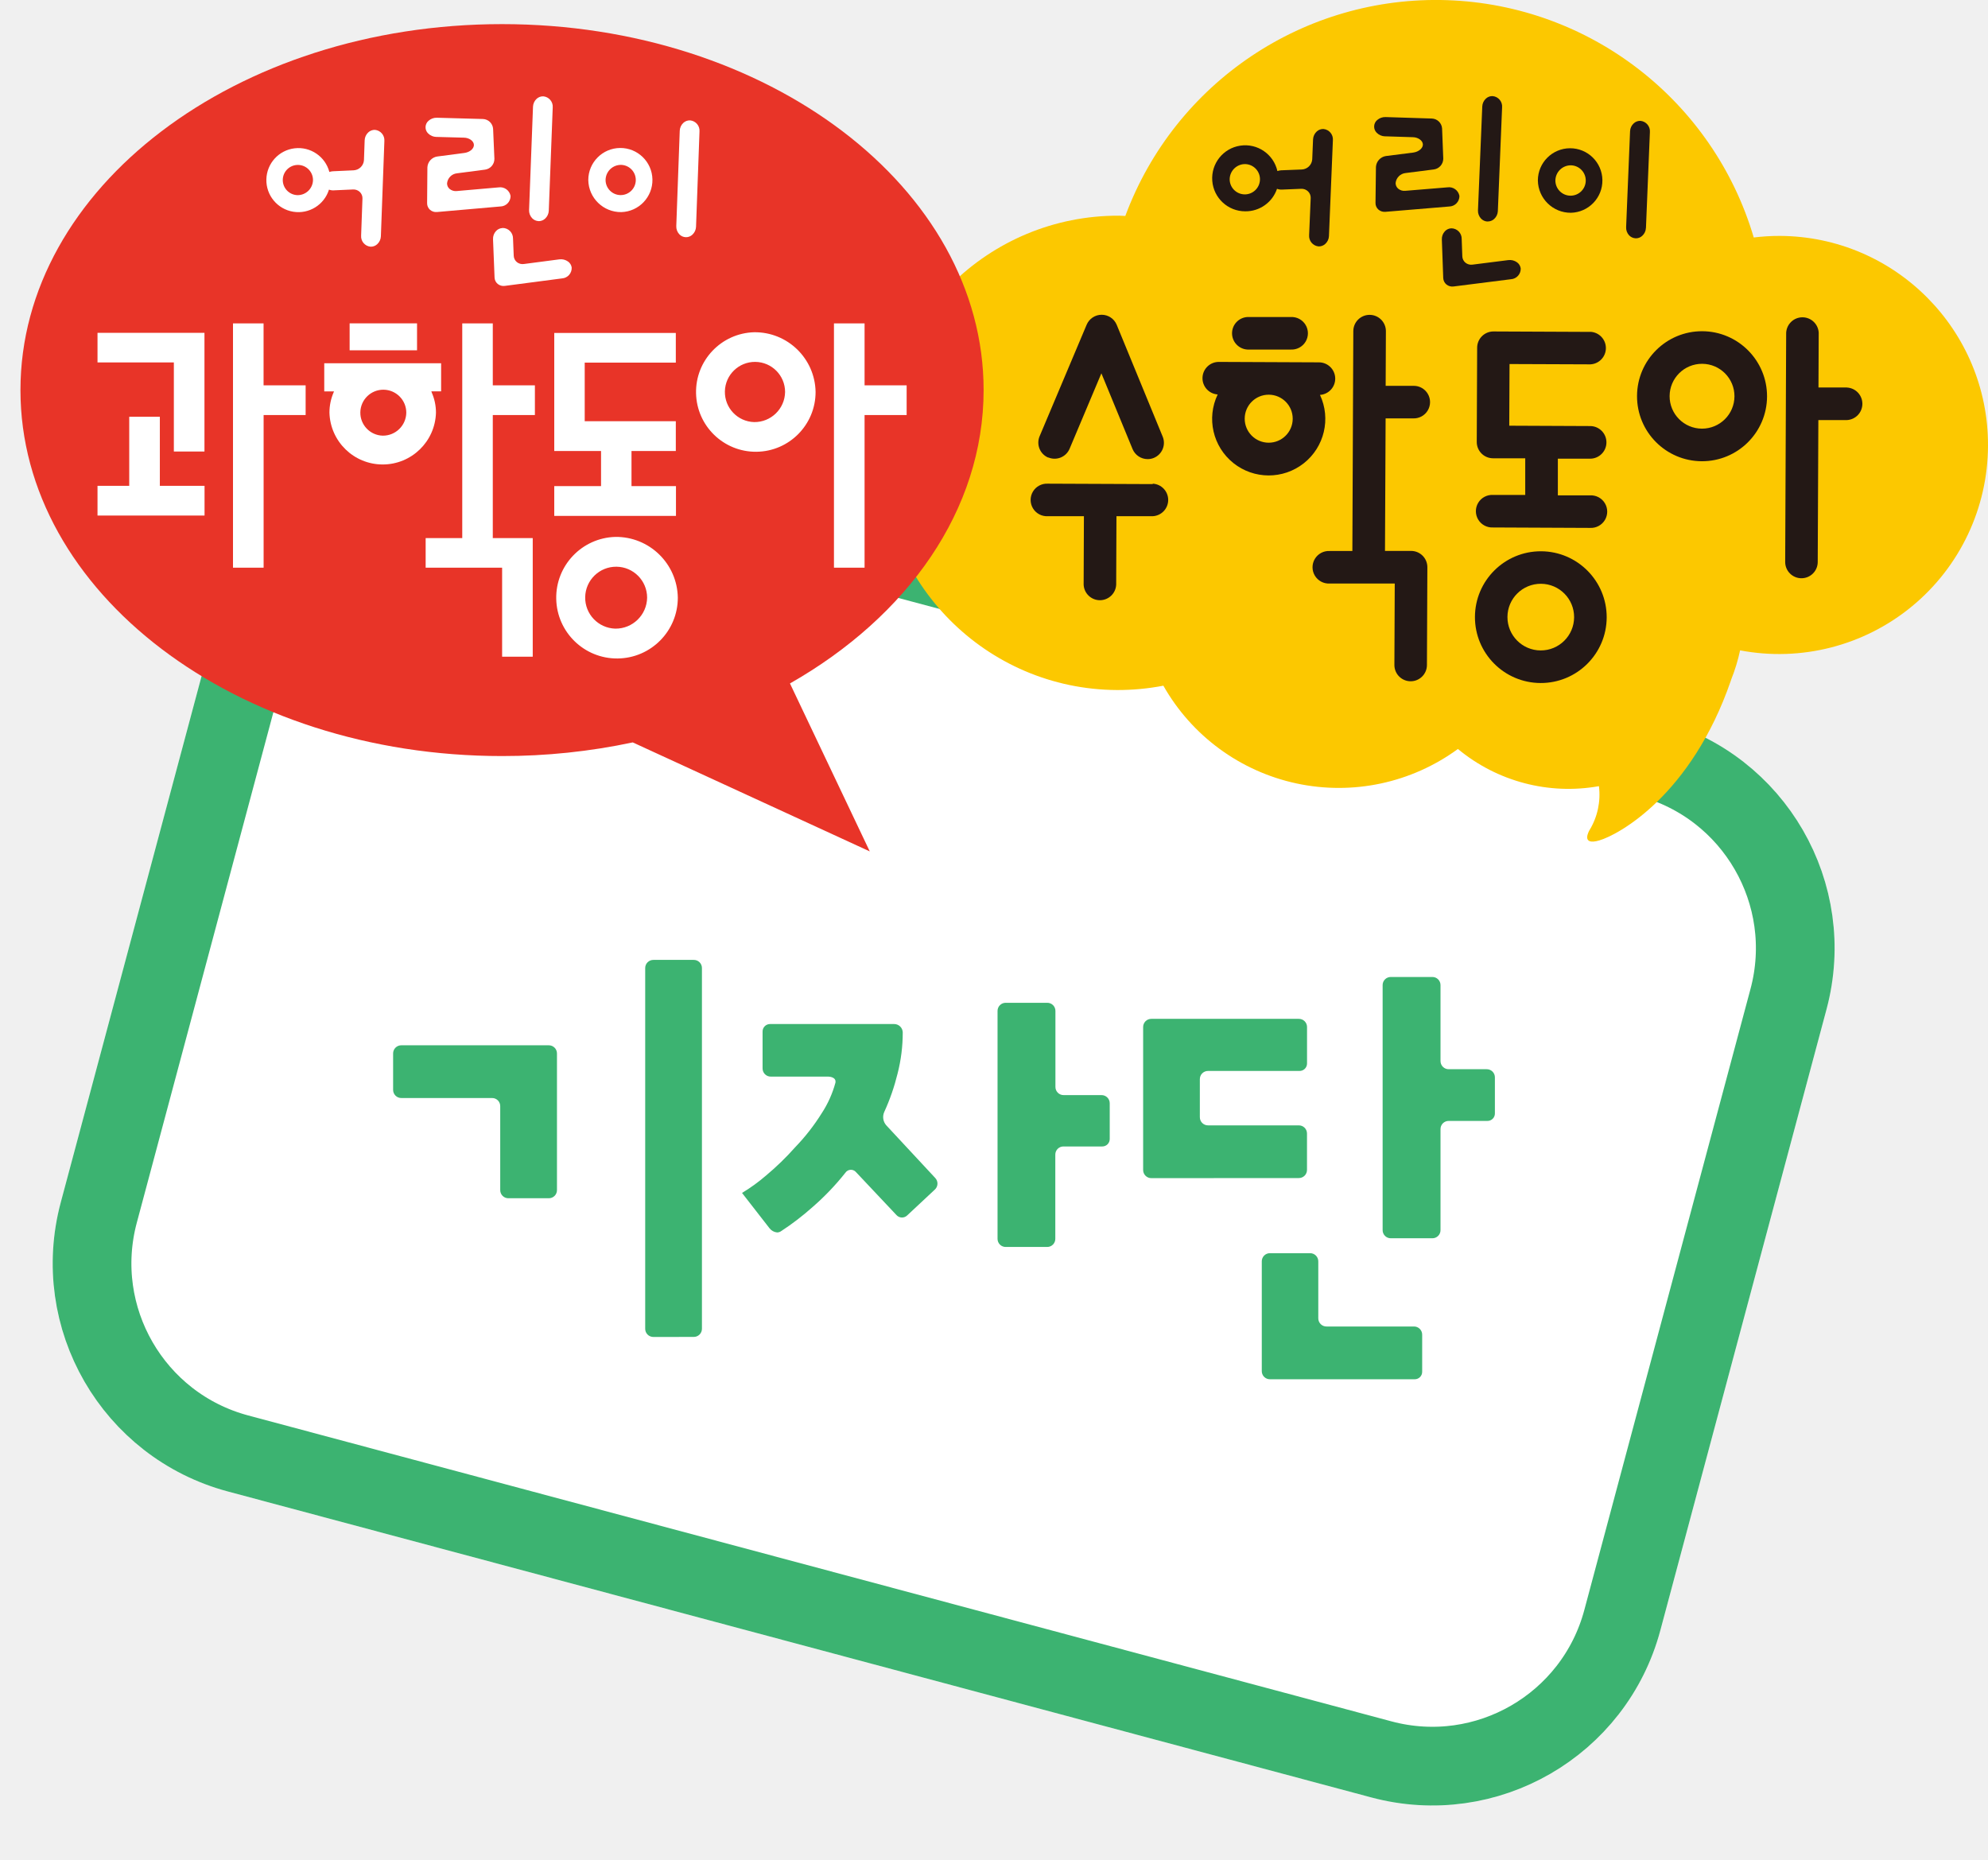
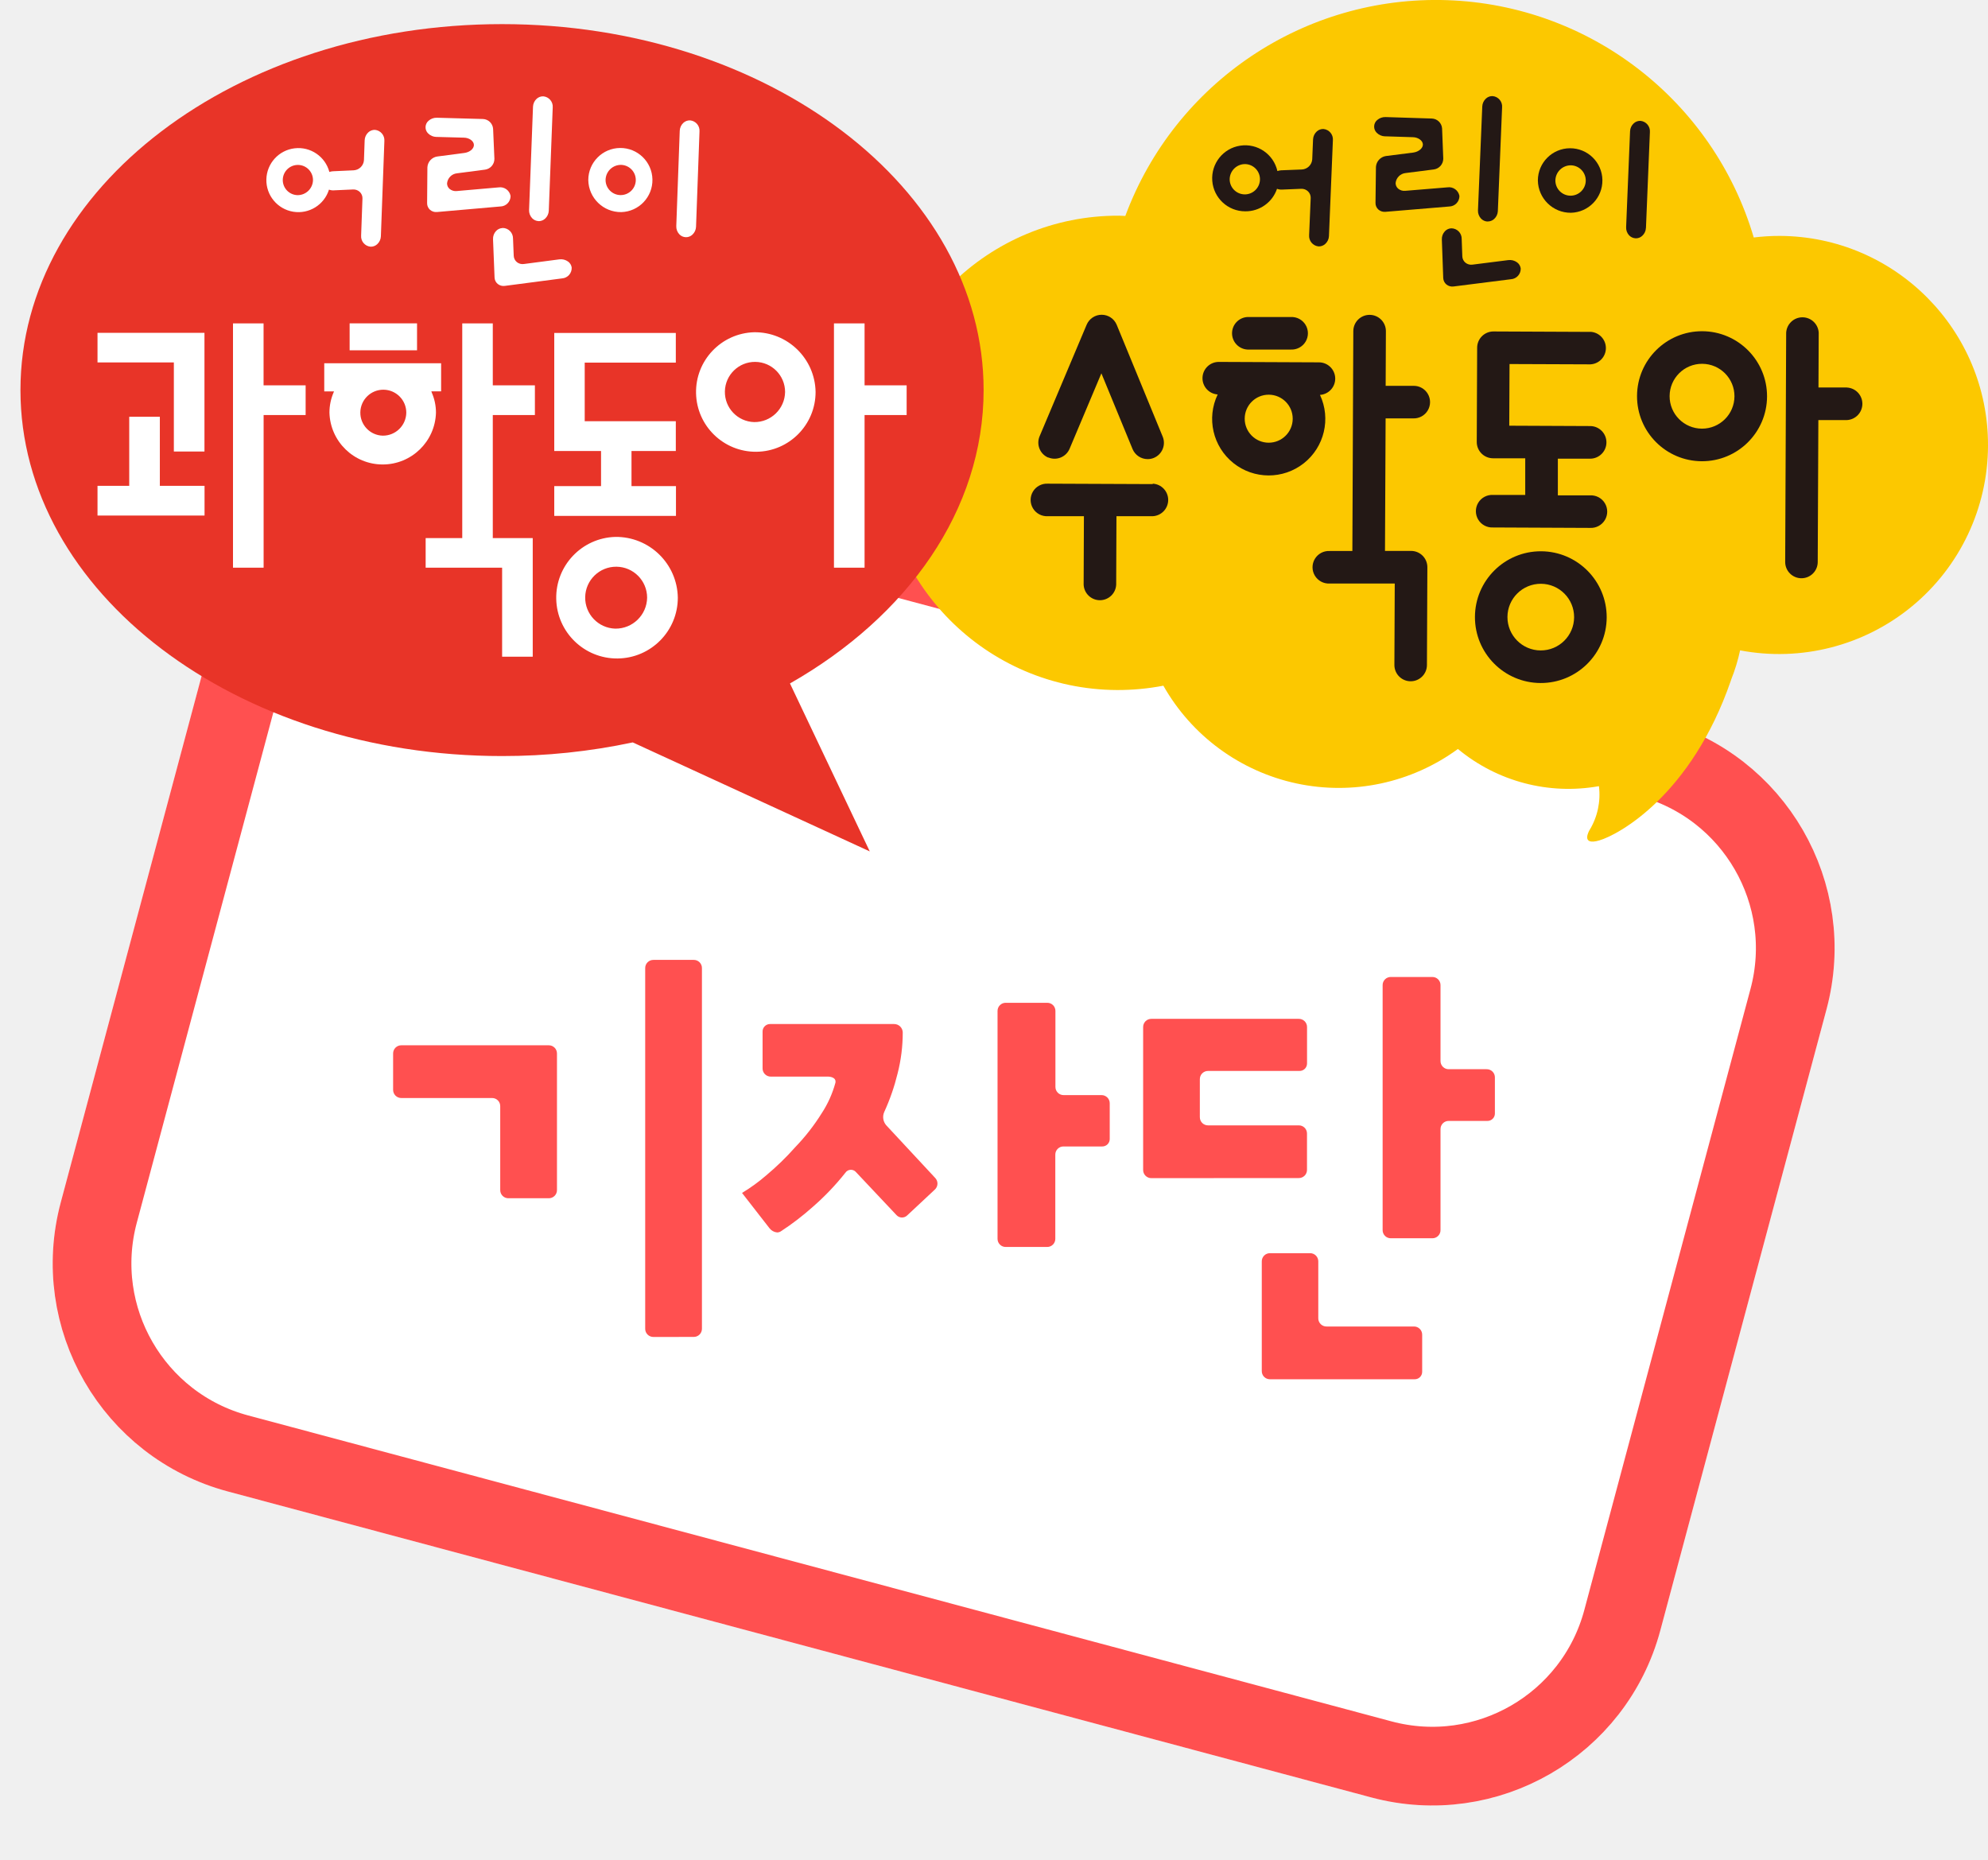
<svg xmlns="http://www.w3.org/2000/svg" width="50.52" height="47.255" viewBox="0 0 50.52 47.255">
  <defs>
    <clipPath id="su73gz8f5a">
      <path data-name="사각형 1620" style="fill:none" d="M0 0h50v21.638H0z" />
    </clipPath>
  </defs>
-   <g data-name="사각형 1653" transform="rotate(14.98 -30.471 32.32)" style="stroke:#3cb371;stroke-width:2px;fill:#fff">
+   <g data-name="사각형 1653" transform="rotate(14.98 -30.471 32.32)" style="stroke:#ff5050;stroke-width:2px;fill:#fff">
    <rect width="42.079" height="28.339" rx="6" style="stroke:none" />
    <rect x="1" y="1" width="40.079" height="26.339" rx="5" style="fill:none" />
  </g>
-   <path data-name="합치기 21" d="M22.286 10.657a.206.206 0 0 1-.211-.211V7.664a.206.206 0 0 1 .211-.211H23.3a.207.207 0 0 1 .211.211v1.441a.207.207 0 0 0 .211.211h2.218a.207.207 0 0 1 .211.211v.936a.189.189 0 0 1-.193.194zM6.617 9.582a.207.207 0 0 1-.211-.211V.211A.207.207 0 0 1 6.617 0h1.02a.206.206 0 0 1 .211.211V9.37a.207.207 0 0 1-.211.211zm8.954-2.287a.206.206 0 0 1-.211-.21V1.3a.206.206 0 0 1 .211-.21h1.05a.206.206 0 0 1 .21.21v1.925a.207.207 0 0 0 .211.211H18a.207.207 0 0 1 .211.211v.9a.189.189 0 0 1-.192.194h-.98a.206.206 0 0 0-.211.211v2.133a.206.206 0 0 1-.21.21zm9.786-.221a.206.206 0 0 1-.211-.21V.645a.206.206 0 0 1 .211-.211h1.049a.206.206 0 0 1 .211.211v1.922a.207.207 0 0 0 .211.211h.961a.206.206 0 0 1 .21.21V3.9a.188.188 0 0 1-.192.192h-.979a.206.206 0 0 0-.211.211v2.561a.206.206 0 0 1-.211.21zm-15.79-.252-.7-.9a4.47 4.47 0 0 0 .612-.444 6.932 6.932 0 0 0 .742-.721 5.229 5.229 0 0 0 .67-.859 2.721 2.721 0 0 0 .349-.776c.03-.156-.182-.156-.182-.156H9.6a.207.207 0 0 1-.211-.211v-.931a.189.189 0 0 1 .192-.194h3.15a.218.218 0 0 1 .22.211 4.191 4.191 0 0 1-.132 1.05 5.437 5.437 0 0 1-.338.973.317.317 0 0 0 .051.339l1.242 1.336a.207.207 0 0 1-.01.3l-.7.654a.189.189 0 0 1-.272-.008l-1.027-1.09a.17.17 0 0 0-.272.014 6.5 6.5 0 0 1-.827.866 6.708 6.708 0 0 1-.818.626.181.181 0 0 1-.09.025.278.278 0 0 1-.191-.104zm-6.634-.765a.206.206 0 0 1-.211-.21V3.719a.205.205 0 0 0-.21-.209H.211A.207.207 0 0 1 0 3.3v-.919a.207.207 0 0 1 .211-.211h3.742a.207.207 0 0 1 .211.211v3.466a.206.206 0 0 1-.211.21zm16.338-.511a.207.207 0 0 1-.211-.211V1.709a.207.207 0 0 1 .211-.211h3.743a.207.207 0 0 1 .211.211v.921a.189.189 0 0 1-.193.192h-2.319a.207.207 0 0 0-.212.211v.961a.207.207 0 0 0 .212.211h2.3a.206.206 0 0 1 .211.21v.918a.207.207 0 0 1-.211.211z" transform="translate(9.99 24.393)" style="fill:#3cb371;stroke:transparent;stroke-miterlimit:10" />
+   <path data-name="합치기 21" d="M22.286 10.657a.206.206 0 0 1-.211-.211V7.664a.206.206 0 0 1 .211-.211H23.3a.207.207 0 0 1 .211.211v1.441a.207.207 0 0 0 .211.211h2.218a.207.207 0 0 1 .211.211v.936a.189.189 0 0 1-.193.194zM6.617 9.582a.207.207 0 0 1-.211-.211V.211A.207.207 0 0 1 6.617 0h1.02a.206.206 0 0 1 .211.211V9.37a.207.207 0 0 1-.211.211zm8.954-2.287a.206.206 0 0 1-.211-.21V1.3a.206.206 0 0 1 .211-.21h1.05a.206.206 0 0 1 .21.21v1.925a.207.207 0 0 0 .211.211H18a.207.207 0 0 1 .211.211v.9a.189.189 0 0 1-.192.194h-.98a.206.206 0 0 0-.211.211v2.133a.206.206 0 0 1-.21.21zm9.786-.221a.206.206 0 0 1-.211-.21V.645a.206.206 0 0 1 .211-.211h1.049a.206.206 0 0 1 .211.211v1.922a.207.207 0 0 0 .211.211h.961a.206.206 0 0 1 .21.21V3.9a.188.188 0 0 1-.192.192h-.979a.206.206 0 0 0-.211.211v2.561a.206.206 0 0 1-.211.21zm-15.79-.252-.7-.9a4.47 4.47 0 0 0 .612-.444 6.932 6.932 0 0 0 .742-.721 5.229 5.229 0 0 0 .67-.859 2.721 2.721 0 0 0 .349-.776c.03-.156-.182-.156-.182-.156H9.6a.207.207 0 0 1-.211-.211v-.931a.189.189 0 0 1 .192-.194h3.15a.218.218 0 0 1 .22.211 4.191 4.191 0 0 1-.132 1.05 5.437 5.437 0 0 1-.338.973.317.317 0 0 0 .051.339l1.242 1.336a.207.207 0 0 1-.01.3l-.7.654a.189.189 0 0 1-.272-.008l-1.027-1.09a.17.17 0 0 0-.272.014 6.5 6.5 0 0 1-.827.866 6.708 6.708 0 0 1-.818.626.181.181 0 0 1-.09.025.278.278 0 0 1-.191-.104zm-6.634-.765a.206.206 0 0 1-.211-.21V3.719a.205.205 0 0 0-.21-.209H.211A.207.207 0 0 1 0 3.3v-.919a.207.207 0 0 1 .211-.211h3.742a.207.207 0 0 1 .211.211v3.466a.206.206 0 0 1-.211.21zm16.338-.511a.207.207 0 0 1-.211-.211V1.709a.207.207 0 0 1 .211-.211h3.743a.207.207 0 0 1 .211.211v.921a.189.189 0 0 1-.193.192h-2.319a.207.207 0 0 0-.212.211v.961a.207.207 0 0 0 .212.211h2.3a.206.206 0 0 1 .211.21v.918a.207.207 0 0 1-.211.211z" transform="translate(9.99 24.393)" style="fill:#ff5050;stroke:transparent;stroke-miterlimit:10" />
  <g data-name="그룹 32">
    <g data-name="그룹 31" style="clip-path:url(#su73gz8f5a)" transform="translate(.52)">
      <path data-name="패스 610" d="M179.536 11.331a5.313 5.313 0 0 0-5.29-5.336 5.38 5.38 0 0 0-.663.04 8.421 8.421 0 0 0-15.97-.547c-.052 0-.1-.007-.156-.007a6.027 6.027 0 1 0-.054 12.054 6.143 6.143 0 0 0 1.177-.11 5.124 5.124 0 0 0 7.485 1.608 4.4 4.4 0 0 0 3.584.945 1.736 1.736 0 0 1-.242 1.122s-.236.4.254.256 2.334-1.148 3.339-4.056a.221.221 0 0 0 .01-.032 4.58 4.58 0 0 0 .226-.741 5.309 5.309 0 0 0 6.3-5.2" transform="translate(-129.536)" style="fill:#fcc800" />
      <path data-name="패스 611" d="M210.529 24.766a.842.842 0 0 0 .807-.572.308.308 0 0 0 .124.02l.49-.02a.233.233 0 0 1 .174.065.223.223 0 0 1 .068.169l-.04.944a.267.267 0 0 0 .241.286.239.239 0 0 0 .169-.063.284.284 0 0 0 .094-.2l.1-2.435a.265.265 0 0 0-.241-.286.24.24 0 0 0-.169.063.292.292 0 0 0-.094.2l-.021.509a.278.278 0 0 1-.264.257l-.529.021a.351.351 0 0 0-.092.019.839.839 0 1 0-.818 1.023m.005-1.2a.385.385 0 1 1-.4.383.39.39 0 0 1 .4-.383" transform="translate(-179.404 -19.396)" style="fill:#231815" />
      <path data-name="패스 612" d="m238.458 21.083.7.022c.139 0 .257.086.261.183s-.107.19-.245.208l-.694.088a.3.3 0 0 0-.254.276l-.011.915a.219.219 0 0 0 .072.168.236.236 0 0 0 .178.059l1.62-.135a.266.266 0 0 0 .263-.267.269.269 0 0 0-.306-.22l-1.069.088a.243.243 0 0 1-.185-.057.187.187 0 0 1-.062-.141.285.285 0 0 1 .256-.254l.715-.091a.277.277 0 0 0 .24-.276l-.03-.766a.271.271 0 0 0-.261-.252l-1.172-.037a.312.312 0 0 0-.216.075.219.219 0 0 0-.011.325.311.311 0 0 0 .211.09" transform="translate(-203.78 -17.619)" style="fill:#231815" />
      <path data-name="패스 613" d="M256.688 20.059a.24.24 0 0 0 .17-.063.29.29 0 0 0 .094-.2l.108-2.637a.265.265 0 0 0-.24-.286.238.238 0 0 0-.171.063.29.29 0 0 0-.093.2l-.109 2.639a.29.29 0 0 0 .076.209.243.243 0 0 0 .165.077" transform="translate(-219.408 -14.431)" style="fill:#231815" />
      <path data-name="패스 614" d="m283.018 23.977.1-2.433a.266.266 0 0 0-.241-.287.24.24 0 0 0-.169.063.287.287 0 0 0-.094.2l-.1 2.435a.289.289 0 0 0 .075.211.246.246 0 0 0 .165.076.232.232 0 0 0 .169-.063.285.285 0 0 0 .094-.2" transform="translate(-241.71 -18.186)" style="fill:#231815" />
      <path data-name="패스 615" d="M267.824 27.73a.82.82 0 1 0-.84-.823.834.834 0 0 0 .84.823m.005-1.206a.386.386 0 1 1-.4.384.392.392 0 0 1 .4-.384" transform="translate(-228.423 -22.323)" style="fill:#231815" />
      <path data-name="패스 616" d="M252.093 41.177a.227.227 0 0 0-.094-.151.311.311 0 0 0-.222-.055l-.909.115a.232.232 0 0 1-.178-.049.218.218 0 0 1-.08-.163l-.016-.443a.264.264 0 0 0-.262-.268.236.236 0 0 0-.164.074.288.288 0 0 0-.078.211l.035.978a.226.226 0 0 0 .082.165.238.238 0 0 0 .181.05l1.455-.184a.266.266 0 0 0 .251-.279" transform="translate(-213.969 -34.361)" style="fill:#231815" />
      <path data-name="패스 617" d="M179.339 58.988a.414.414 0 0 0 .543-.22l.808-1.917.792 1.924a.415.415 0 0 0 .382.256.4.4 0 0 0 .159-.031.414.414 0 0 0 .225-.54l-1.169-2.843a.414.414 0 0 0-.764 0l-1.195 2.833a.414.414 0 0 0 .22.543" transform="translate(-153.221 -47.364)" style="fill:#231815" />
      <path data-name="패스 618" d="M210.993 64.524a.414.414 0 0 0-.028-.827l-2.54-.011a.414.414 0 0 0-.034.827 1.438 1.438 0 1 0 2.6.011m-1.306 1.215a.61.61 0 1 1 .613-.607.61.61 0 0 1-.613.607" transform="translate(-177.967 -54.489)" style="fill:#231815" />
      <path data-name="패스 619" d="M286.092 58.276a1.652 1.652 0 1 0 1.645 1.659 1.654 1.654 0 0 0-1.645-1.659m-.011 2.476a.824.824 0 1 1 .828-.82.825.825 0 0 1-.828.82" transform="translate(-243.352 -49.859)" style="fill:#231815" />
      <path data-name="패스 620" d="m180.951 85.111-2.668-.011a.414.414 0 1 0 0 .827h.92l-.007 1.741a.414.414 0 0 0 .827 0l.007-1.741h.921a.414.414 0 0 0 0-.827" transform="translate(-152.178 -72.809)" style="fill:#231815" />
      <path data-name="패스 621" d="M213.447 55.781a.414.414 0 0 0 0 .827h1.1a.414.414 0 1 0 0-.827z" transform="translate(-182.264 -47.725)" style="fill:#231815" />
      <path data-name="패스 622" d="M230.027 58a.414.414 0 1 0 0-.827h-.694l.006-1.39a.414.414 0 0 0-.828 0l-.024 5.587h-.578a.414.414 0 1 0 0 .827H229.564l-.009 2.07a.413.413 0 1 0 .827 0l.011-2.483a.414.414 0 0 0-.412-.416h-.665l.016-3.368z" transform="translate(-194.64 -47.368)" style="fill:#231815" />
      <path data-name="패스 623" d="M312.077 57.5h-.725l.006-1.39a.414.414 0 0 0-.827 0l-.025 5.824a.413.413 0 1 0 .827 0l.016-3.606h.725a.414.414 0 0 0 0-.827" transform="translate(-265.66 -47.653)" style="fill:#231815" />
      <path data-name="패스 624" d="M257.6 96.991a1.674 1.674 0 1 0 1.667 1.682 1.676 1.676 0 0 0-1.667-1.682m-.011 2.52a.847.847 0 1 1 .85-.843.847.847 0 0 1-.85.843" transform="translate(-218.957 -82.982)" style="fill:#231815" />
      <path data-name="패스 625" d="m259.082 58.33-2.469-.011a.414.414 0 0 0-.416.413l-.01 2.394a.414.414 0 0 0 .412.416h.82v.931h-.82a.414.414 0 1 0 0 .827l2.469.011a.414.414 0 1 0 0-.827h-.82v-.932h.82a.414.414 0 0 0 0-.829l-2.055-.009.007-1.567 2.055.008a.414.414 0 0 0 0-.827" transform="translate(-219.179 -49.896)" style="fill:#231815" />
    </g>
  </g>
  <g data-name="그룹 34">
    <g data-name="그룹 33" style="clip-path:url(#su73gz8f5a)" transform="translate(.52)">
      <path data-name="패스 626" d="M24.476 13.525c0-5.138-5.479-9.3-12.238-9.3S0 8.387 0 13.525s5.479 9.3 12.238 9.3a15.89 15.89 0 0 0 3.322-.347l6.023 2.77-2.028-4.268c2.987-1.7 4.921-4.405 4.921-7.458" transform="translate(0 -3.612)" style="fill:#e83428" />
      <path data-name="패스 627" d="M89.7 20.1a.24.24 0 0 0 .168-.064.291.291 0 0 0 .093-.2l.1-2.624a.263.263 0 0 0-.24-.284.239.239 0 0 0-.169.063.288.288 0 0 0-.092.2l-.1 2.624a.289.289 0 0 0 .077.209.239.239 0 0 0 .164.075" transform="translate(-76.535 -14.48)" style="fill:#fff" />
      <path data-name="패스 628" d="m71.5 21.2.7.019c.139 0 .256.084.26.181s-.1.189-.243.208l-.688.09a.294.294 0 0 0-.251.276l-.007.91a.219.219 0 0 0 .073.168.233.233 0 0 0 .177.057l1.61-.141a.265.265 0 0 0 .261-.267.268.268 0 0 0-.305-.218l-1.063.093a.245.245 0 0 1-.184-.056.182.182 0 0 1-.062-.14.283.283 0 0 1 .253-.255l.712-.093a.275.275 0 0 0 .238-.276l-.033-.761a.269.269 0 0 0-.261-.25l-1.166-.032a.307.307 0 0 0-.214.077.218.218 0 0 0-.01.322.307.307 0 0 0 .21.089" transform="translate(-60.937 -17.721)" style="fill:#fff" />
      <path data-name="패스 629" d="M83.388 40.12a.238.238 0 0 0-.163.075.288.288 0 0 0-.077.21l.039.972a.22.22 0 0 0 .081.164.233.233 0 0 0 .18.049l1.452-.19a.264.264 0 0 0 .247-.278.225.225 0 0 0-.093-.151.309.309 0 0 0-.222-.055l-.9.118a.231.231 0 0 1-.178-.048.218.218 0 0 1-.08-.162l-.018-.44a.265.265 0 0 0-.262-.266" transform="translate(-71.139 -34.325)" style="fill:#fff" />
      <path data-name="패스 630" d="m44.688 24.366.487-.022a.233.233 0 0 1 .174.063.22.22 0 0 1 .067.168l-.034.939a.264.264 0 0 0 .241.284.238.238 0 0 0 .168-.063.288.288 0 0 0 .093-.2l.089-2.422a.265.265 0 0 0-.241-.284.239.239 0 0 0-.168.064.287.287 0 0 0-.092.2l-.018.506a.277.277 0 0 1-.262.258l-.526.024a.322.322 0 0 0-.091.018.814.814 0 1 0-.01.449.32.32 0 0 0 .124.019m-.925.121a.384.384 0 1 1 .395-.384.39.39 0 0 1-.395.384" transform="translate(-36.725 -19.529)" style="fill:#fff" />
      <path data-name="패스 631" d="M115.978 21.463a.263.263 0 0 0-.241-.284.239.239 0 0 0-.169.063.288.288 0 0 0-.092.2l-.088 2.422a.287.287 0 0 0 .077.209.234.234 0 0 0 .332.011.288.288 0 0 0 .093-.2z" transform="translate(-98.722 -18.12)" style="fill:#fff" />
      <path data-name="패스 632" d="M100.749 27.667a.815.815 0 1 0-.839-.815.828.828 0 0 0 .839.815m0-1.2a.384.384 0 1 1-.4.384.389.389 0 0 1 .4-.384" transform="translate(-85.48 -22.277)" style="fill:#fff" />
      <path data-name="패스 633" d="M13.56 59.314h1.94v2.264h.778v-3.016H13.56z" transform="translate(-11.602 -50.104)" style="fill:#fff" />
      <path data-name="패스 634" d="M15.144 73.328h-.778v1.755h-.806v.755h2.72v-.755h-1.136z" transform="translate(-11.602 -62.737)" style="fill:#fff" />
      <path data-name="패스 635" d="M38.167 56.9h-.777v6.208h.778v-3.879h1.068v-.755h-1.069z" transform="translate(-31.989 -48.682)" style="fill:#fff" />
      <path data-name="패스 636" d="M143.9 58.474V56.9h-.778v6.208h.778v-3.879h1.069v-.755z" transform="translate(-122.449 -48.682)" style="fill:#fff" />
      <path data-name="패스 637" d="M119.82 58.454a1.519 1.519 0 1 0 1.563 1.518 1.543 1.543 0 0 0-1.563-1.518m0 2.283a.765.765 0 1 1 .788-.765.777.777 0 0 1-.788.765" transform="translate(-101.177 -50.011)" style="fill:#fff" />
      <path data-name="패스 638" d="M96.989 59.338v-.754H93.9v3h1.189v.892H93.9v.757h3.093v-.757h-1.13v-.892h1.126v-.757h-2.315v-1.489z" transform="translate(-80.335 -50.123)" style="fill:#fff" />
      <path data-name="패스 639" d="M95.237 94.47a1.545 1.545 0 1 0 1.59 1.544 1.569 1.569 0 0 0-1.59-1.544m0 2.331a.787.787 0 1 1 .81-.787.8.8 0 0 1-.81.787" transform="translate(-80.122 -80.826)" style="fill:#fff" />
      <path data-name="사각형 1621" transform="translate(8.365 8.217)" style="fill:#fff" d="M0 0h1.713v.685H0z" />
      <path data-name="패스 640" d="M73 56.9h-.776v5.456h-.93v.752h1.943v2.262h.778v-3.014H73v-3.127h1.07v-.755H73z" transform="translate(-60.997 -48.682)" style="fill:#fff" />
      <path data-name="패스 641" d="m56.183 64.638-.01-.024h.249V63.9h-2.97v.716h.248l-.01.024a1.3 1.3 0 0 0-.106.515 1.354 1.354 0 0 0 2.707 0 1.27 1.27 0 0 0-.109-.515m-1.245 1.1a.584.584 0 1 1 .6-.584.593.593 0 0 1-.6.584" transform="translate(-45.732 -54.669)" style="fill:#fff" />
    </g>
  </g>
</svg>
